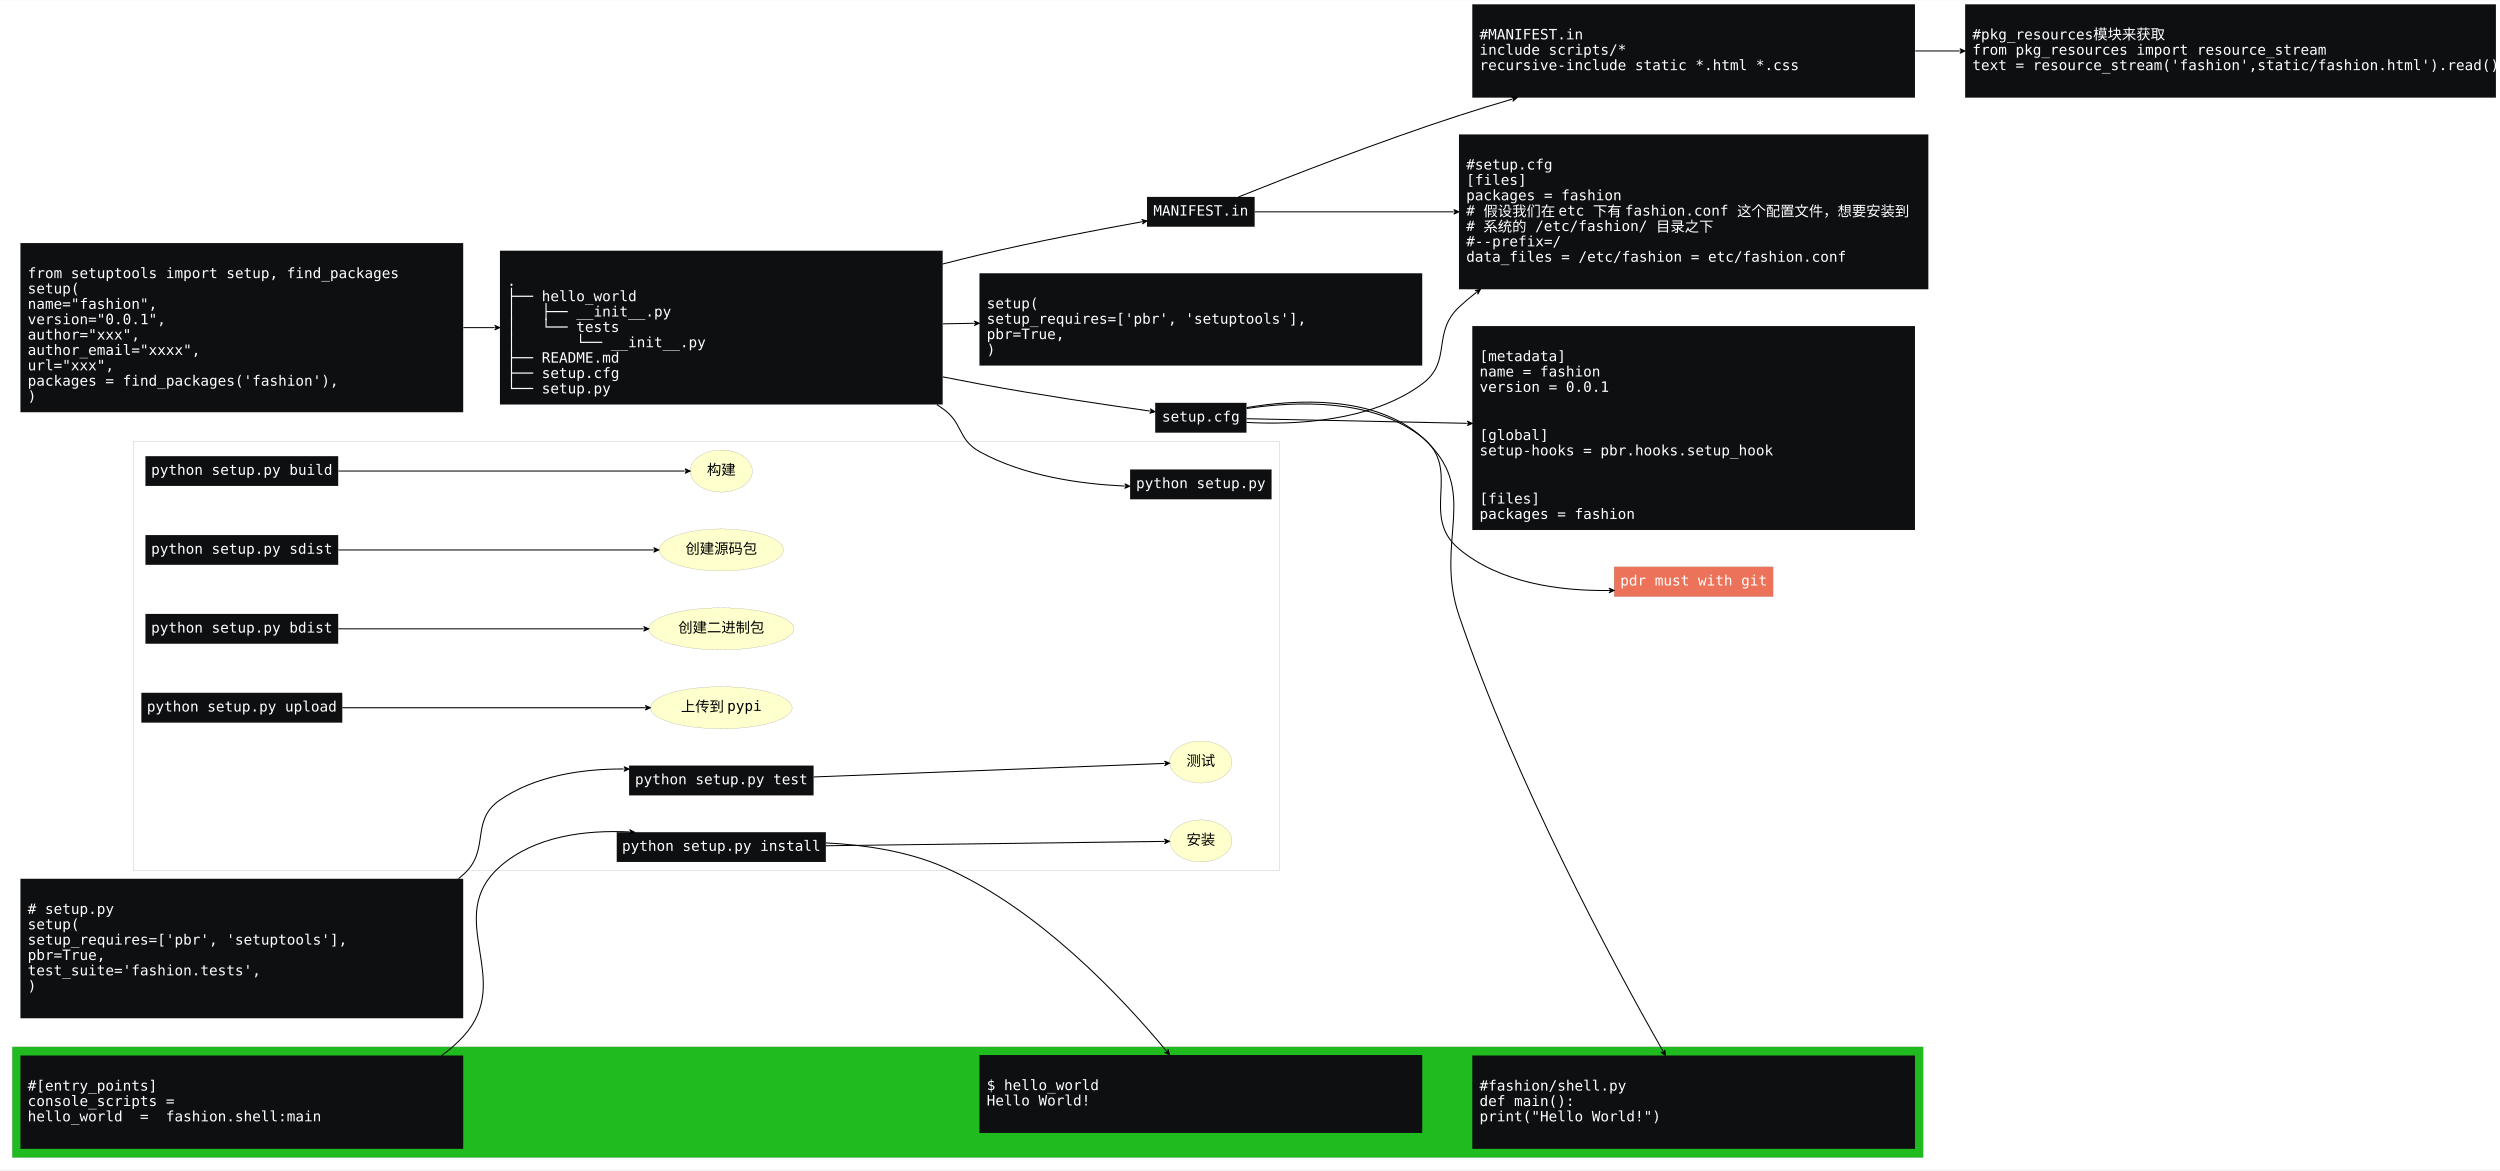
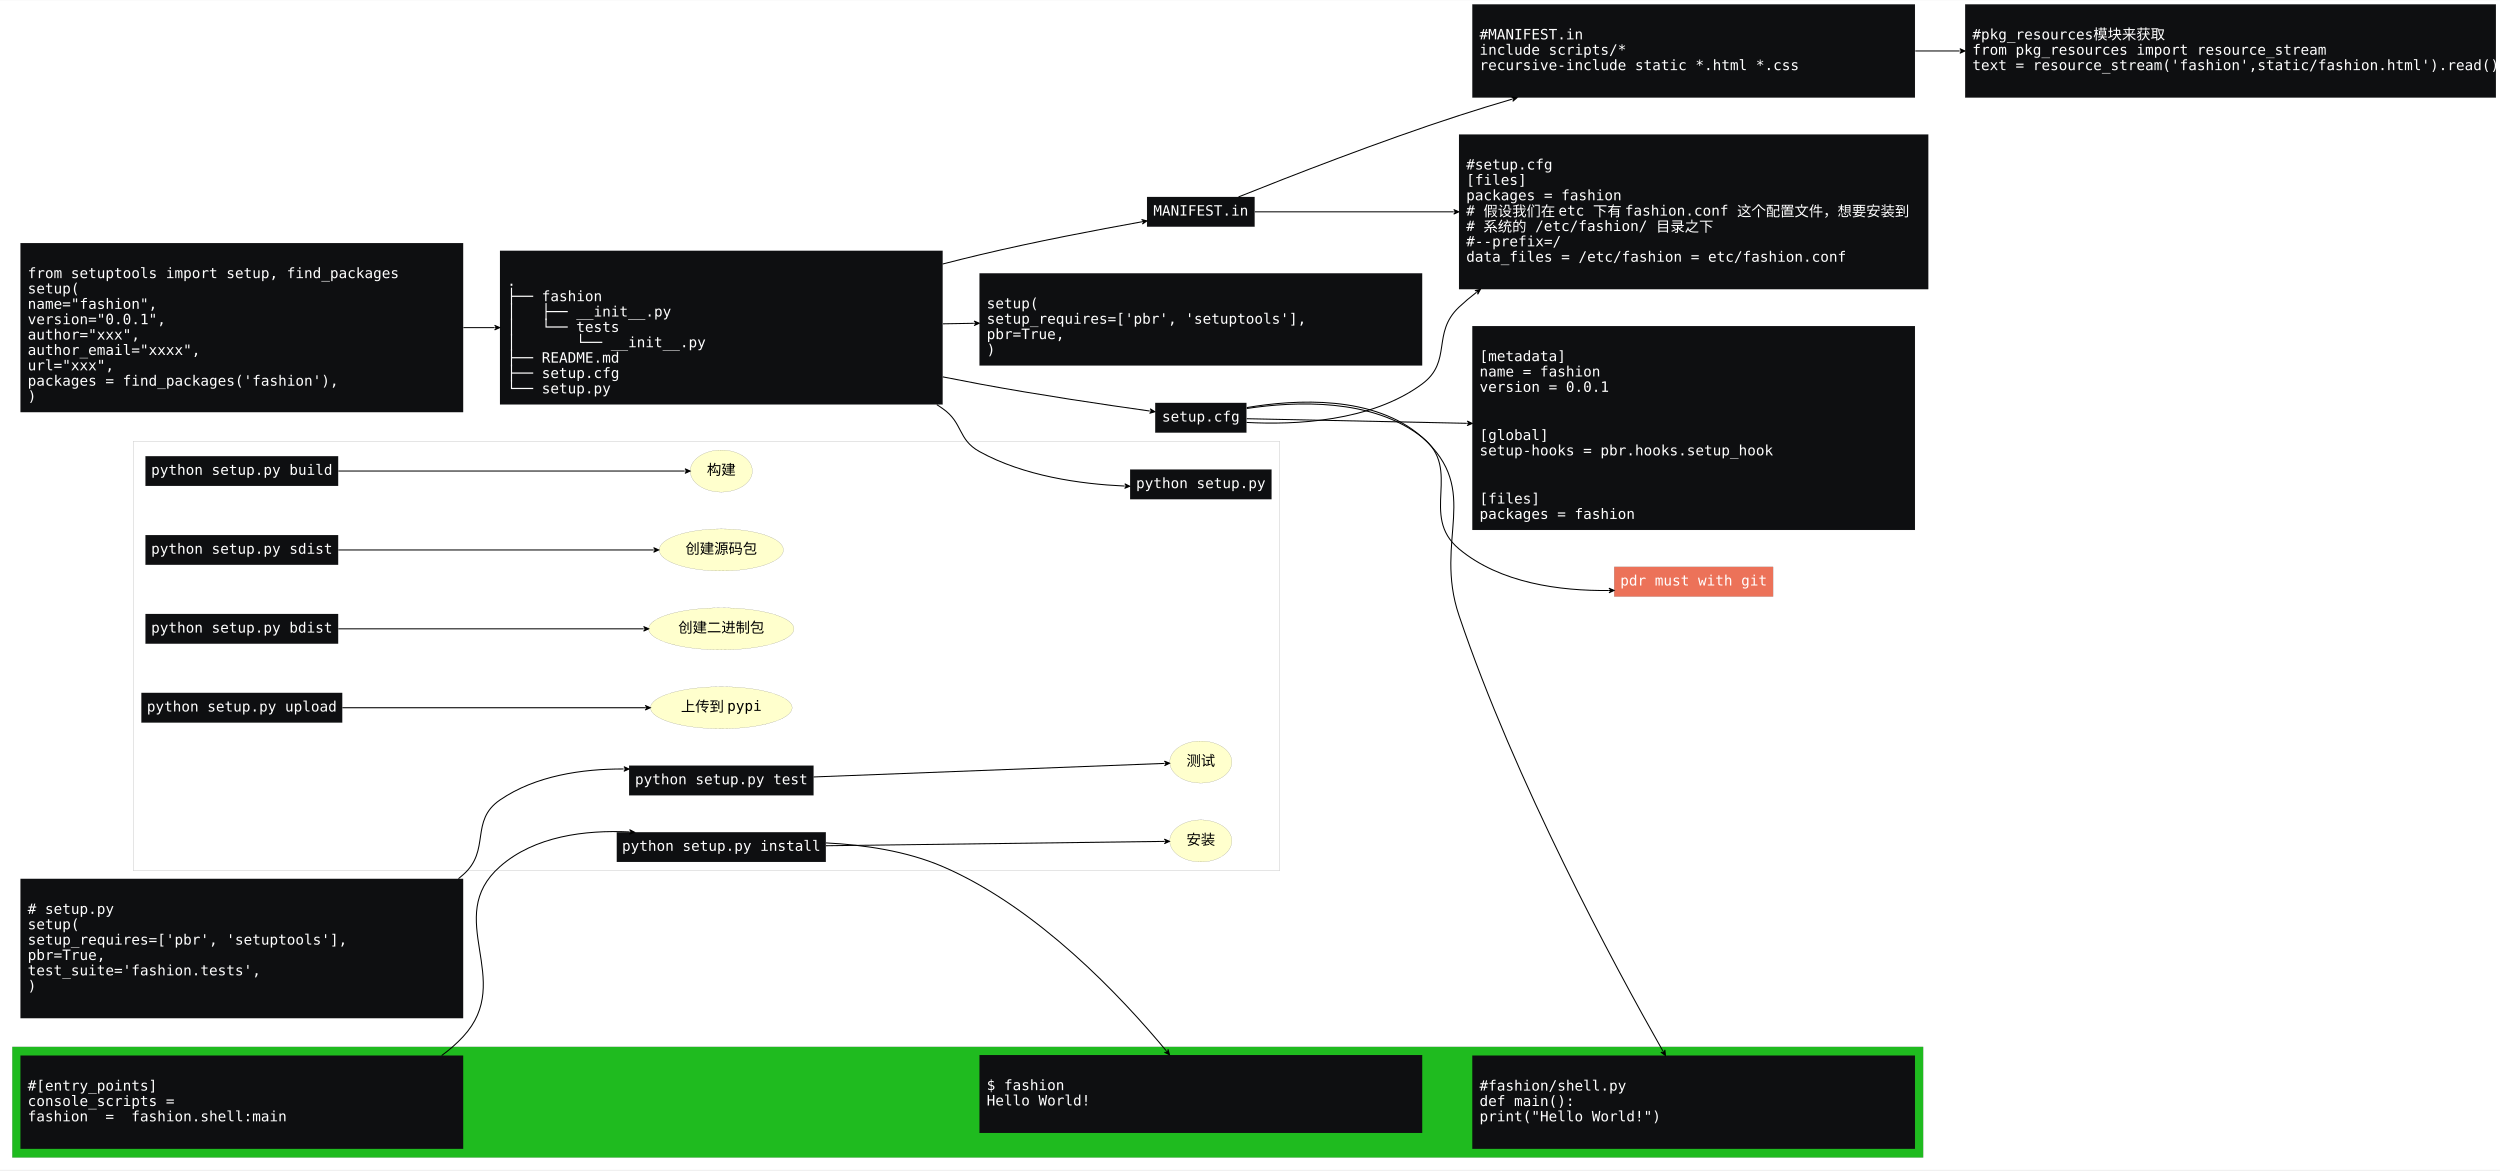
<svg xmlns="http://www.w3.org/2000/svg" width="2440pt" height="1142pt" viewBox="0.00 0.00 2440.00 1141.50">
  <g id="graph0" class="graph" transform="scale(1 1) rotate(0) translate(4 1137.5)">
    <polygon fill="white" stroke="none" points="-4,4 -4,-1137.5 2436,-1137.5 2436,4 -4,4" />
    <g id="clust1" class="cluster">
      <polygon fill="#1fbb1f" stroke="black" stroke-width="0.1" points="8,-8 8,-116 1873,-116 1873,-8 8,-8" />
    </g>
    <g id="clust2" class="cluster">
      <polygon fill="none" stroke="black" stroke-width="0.1" points="126,-288 126,-707 1245,-707 1245,-288 126,-288" />
    </g>
    <g id="node1" class="node">
      <polygon fill="#0e0f11" stroke="black" stroke-width="0.1" points="448,-900.5 16,-900.5 16,-735.5 448,-735.5 448,-900.5" />
      <text text-anchor="start" x="23" y="-866.3" font-family="monospace" font-size="14.00" fill="#ffffff">from setuptools import setup, find_packages</text>
      <text text-anchor="start" x="23" y="-851.3" font-family="monospace" font-size="14.00" fill="#ffffff">setup(</text>
      <text text-anchor="start" x="23" y="-836.3" font-family="monospace" font-size="14.00" fill="#ffffff">      name="fashion",</text>
      <text text-anchor="start" x="23" y="-821.3" font-family="monospace" font-size="14.00" fill="#ffffff">      version="0.0.1",</text>
      <text text-anchor="start" x="23" y="-806.3" font-family="monospace" font-size="14.00" fill="#ffffff">      author="xxx",</text>
      <text text-anchor="start" x="23" y="-791.3" font-family="monospace" font-size="14.00" fill="#ffffff">      author_email="xxxx",</text>
      <text text-anchor="start" x="23" y="-776.3" font-family="monospace" font-size="14.00" fill="#ffffff">      url="xxx",</text>
      <text text-anchor="start" x="23" y="-761.3" font-family="monospace" font-size="14.00" fill="#ffffff">      packages = find_packages('fashion'),</text>
      <text text-anchor="start" x="23" y="-746.3" font-family="monospace" font-size="14.00" fill="#ffffff">)</text>
    </g>
    <g id="node2" class="node">
      <polygon fill="#0e0f11" stroke="black" stroke-width="0.1" points="916,-893 484,-893 484,-743 916,-743 916,-893" />
      <text text-anchor="start" x="491" y="-858.8" font-family="monospace" font-size="14.00" fill="#ffffff">.</text>
-       <text text-anchor="start" x="491" y="-843.8" font-family="monospace" font-size="14.00" fill="#ffffff">├── hello_world</text>
+       <text text-anchor="start" x="491" y="-843.8" font-family="monospace" font-size="14.00" fill="#ffffff">├── fashion</text>
      <text text-anchor="start" x="491" y="-828.8" font-family="monospace" font-size="14.00" fill="#ffffff">│   ├── __init__.py</text>
      <text text-anchor="start" x="491" y="-813.8" font-family="monospace" font-size="14.00" fill="#ffffff">│   └── tests</text>
      <text text-anchor="start" x="491" y="-798.8" font-family="monospace" font-size="14.00" fill="#ffffff">│       └── __init__.py</text>
      <text text-anchor="start" x="491" y="-783.8" font-family="monospace" font-size="14.00" fill="#ffffff">├── README.md</text>
      <text text-anchor="start" x="491" y="-768.8" font-family="monospace" font-size="14.00" fill="#ffffff">├── setup.cfg</text>
      <text text-anchor="start" x="491" y="-753.8" font-family="monospace" font-size="14.00" fill="#ffffff">└── setup.py</text>
    </g>
    <g id="edge7" class="edge">
      <path fill="none" stroke="black" d="M448.267,-818C458.32,-818 468.416,-818 478.482,-818" />
      <polygon fill="black" stroke="black" points="483.742,-818 478.742,-820.25 481.242,-818 478.742,-818 478.742,-818 478.742,-818 481.242,-818 478.742,-815.75 483.742,-818 483.742,-818" />
    </g>
    <g id="node3" class="node">
      <polygon fill="#0e0f11" stroke="black" stroke-width="0.1" points="1212.5,-744.5 1123.5,-744.5 1123.5,-715.5 1212.5,-715.5 1212.5,-744.5" />
      <text text-anchor="middle" x="1168" y="-726.3" font-family="monospace" font-size="14.00" fill="#ffffff">setup.cfg</text>
    </g>
    <g id="edge10" class="edge">
      <path fill="none" stroke="black" d="M916.127,-769.929C928.248,-767.511 940.268,-765.183 952,-763 1008.72,-752.443 1074.32,-742.733 1118,-736.619" />
      <polygon fill="black" stroke="black" points="1123.21,-735.891 1118.57,-738.81 1120.74,-736.237 1118.26,-736.582 1118.26,-736.582 1118.26,-736.582 1120.74,-736.237 1117.95,-734.354 1123.21,-735.891 1123.21,-735.891" />
    </g>
    <g id="node4" class="node">
      <polygon fill="#0e0f11" stroke="black" stroke-width="0.1" points="1220.5,-945.5 1115.5,-945.5 1115.5,-916.5 1220.5,-916.5 1220.5,-945.5" />
      <text text-anchor="middle" x="1168" y="-927.3" font-family="monospace" font-size="14.00" fill="#ffffff">MANIFEST.in</text>
    </g>
    <g id="edge11" class="edge">
      <path fill="none" stroke="black" d="M916.003,-880.07C928.156,-883.188 940.217,-886.188 952,-889 1005.43,-901.752 1067.01,-913.484 1110.53,-921.288" />
      <polygon fill="black" stroke="black" points="1115.48,-922.173 1110.16,-923.508 1113.02,-921.733 1110.56,-921.293 1110.56,-921.293 1110.56,-921.293 1113.02,-921.733 1110.96,-919.078 1115.48,-922.173 1115.48,-922.173" />
    </g>
    <g id="node14" class="node">
      <polygon fill="#0e0f11" stroke="black" stroke-width="0.1" points="1237,-679.5 1099,-679.5 1099,-650.5 1237,-650.5 1237,-679.5" />
      <text text-anchor="middle" x="1168" y="-661.3" font-family="monospace" font-size="14.00" fill="#ffffff">python setup.py</text>
    </g>
    <g id="edge8" class="edge">
      <path fill="none" stroke="black" d="M910.296,-742.858C912.22,-741.59 914.122,-740.305 916,-739 936.191,-724.973 930.483,-708.894 952,-697 995.004,-673.229 1049.88,-665.36 1093.43,-663.367" />
      <polygon fill="black" stroke="black" points="1098.68,-663.153 1093.78,-665.605 1096.19,-663.255 1093.69,-663.357 1093.69,-663.357 1093.69,-663.357 1096.19,-663.255 1093.6,-661.109 1098.68,-663.153 1098.68,-663.153" />
    </g>
    <g id="node27" class="node">
      <polygon fill="#0e0f11" stroke="black" stroke-width="0.1" points="1384,-871 952,-871 952,-781 1384,-781 1384,-871" />
      <text text-anchor="start" x="959" y="-836.8" font-family="monospace" font-size="14.00" fill="#ffffff">setup(</text>
      <text text-anchor="start" x="959" y="-821.8" font-family="monospace" font-size="14.00" fill="#ffffff">    setup_requires=['pbr', 'setuptools'],</text>
      <text text-anchor="start" x="959" y="-806.8" font-family="monospace" font-size="14.00" fill="#ffffff">    pbr=True,</text>
      <text text-anchor="start" x="959" y="-791.8" font-family="monospace" font-size="14.00" fill="#ffffff">)</text>
    </g>
    <g id="edge9" class="edge">
      <path fill="none" stroke="black" d="M916.267,-821.696C926.32,-821.868 936.416,-822.041 946.482,-822.214" />
      <polygon fill="black" stroke="black" points="951.742,-822.305 946.704,-824.468 949.242,-822.262 946.743,-822.219 946.743,-822.219 946.743,-822.219 949.242,-822.262 946.781,-819.969 951.742,-822.305 951.742,-822.305" />
    </g>
    <g id="node5" class="node">
      <polygon fill="#ec7259" stroke="black" stroke-width="0.1" points="1726.5,-584.5 1571.5,-584.5 1571.5,-555.5 1726.5,-555.5 1726.5,-584.5" />
      <text text-anchor="middle" x="1649" y="-566.3" font-family="monospace" font-size="14.00" fill="#ffffff">pdr must with git</text>
    </g>
    <g id="edge12" class="edge">
      <path fill="none" stroke="black" d="M1212.82,-739.058C1260.23,-746.188 1335.54,-749.393 1384,-711 1423.99,-679.319 1380.84,-634.696 1420,-602 1460.04,-568.572 1518.5,-560.909 1566.2,-561.429" />
      <polygon fill="black" stroke="black" points="1571.37,-561.518 1566.34,-563.682 1568.87,-561.475 1566.38,-561.432 1566.38,-561.432 1566.38,-561.432 1568.87,-561.475 1566.41,-559.182 1571.37,-561.518 1571.37,-561.518" />
    </g>
    <g id="node6" class="node">
      <polygon fill="#0e0f11" stroke="black" stroke-width="0.1" points="1865,-819.5 1433,-819.5 1433,-620.5 1865,-620.5 1865,-819.5" />
      <text text-anchor="start" x="1440" y="-785.3" font-family="monospace" font-size="14.00" fill="#ffffff">[metadata]</text>
      <text text-anchor="start" x="1440" y="-770.3" font-family="monospace" font-size="14.00" fill="#ffffff">name = fashion</text>
      <text text-anchor="start" x="1440" y="-755.3" font-family="monospace" font-size="14.00" fill="#ffffff">version = 0.0.1</text>
      <text text-anchor="start" x="1440" y="-708.3" font-family="monospace" font-size="14.00" fill="#ffffff">[global]</text>
      <text text-anchor="start" x="1440" y="-693.3" font-family="monospace" font-size="14.00" fill="#ffffff">setup-hooks = pbr.hooks.setup_hook</text>
      <text text-anchor="start" x="1440" y="-646.3" font-family="monospace" font-size="14.00" fill="#ffffff">[files]</text>
      <text text-anchor="start" x="1440" y="-631.3" font-family="monospace" font-size="14.00" fill="#ffffff">packages = fashion</text>
    </g>
    <g id="edge13" class="edge">
      <path fill="none" stroke="black" d="M1212.78,-729.086C1262.21,-728.054 1346.38,-726.297 1427.6,-724.601" />
      <polygon fill="black" stroke="black" points="1432.95,-724.49 1428,-726.844 1430.45,-724.542 1427.95,-724.594 1427.95,-724.594 1427.95,-724.594 1430.45,-724.542 1427.9,-722.345 1432.95,-724.49 1432.95,-724.49" />
    </g>
    <g id="node9" class="node">
      <polygon fill="#0e0f11" stroke="black" stroke-width="0.1" points="1878,-1006.5 1420,-1006.5 1420,-855.5 1878,-855.5 1878,-1006.5" />
      <text text-anchor="start" x="1427" y="-972.3" font-family="monospace" font-size="14.00" fill="#ffffff">#setup.cfg</text>
      <text text-anchor="start" x="1427" y="-957.3" font-family="monospace" font-size="14.00" fill="#ffffff">[files]</text>
      <text text-anchor="start" x="1427" y="-942.3" font-family="monospace" font-size="14.00" fill="#ffffff">packages = fashion</text>
      <text text-anchor="start" x="1427" y="-927.3" font-family="monospace" font-size="14.00" fill="#ffffff"># 假设我们在 etc 下有 fashion.conf 这个配置文件，想要安装到</text>
      <text text-anchor="start" x="1427" y="-912.3" font-family="monospace" font-size="14.00" fill="#ffffff"># 系统的 /etc/fashion/ 目录之下</text>
      <text text-anchor="start" x="1427" y="-897.3" font-family="monospace" font-size="14.00" fill="#ffffff">#--prefix=/</text>
      <text text-anchor="start" x="1427" y="-882.3" font-family="monospace" font-size="14.00" fill="#ffffff">data_files = /etc/fashion = etc/fashion.conf</text>
    </g>
    <g id="edge15" class="edge">
      <path fill="none" stroke="black" d="M1212.64,-725.458C1259.55,-722.933 1334.09,-726.012 1384,-763 1413.71,-785.015 1393.08,-812.654 1420,-838 1425.31,-843 1430.93,-847.747 1436.78,-852.252" />
      <polygon fill="black" stroke="black" points="1440.87,-855.332 1435.53,-854.123 1438.88,-853.828 1436.88,-852.325 1436.88,-852.325 1436.88,-852.325 1438.88,-853.828 1438.23,-850.527 1440.87,-855.332 1440.87,-855.332" />
    </g>
    <g id="node11" class="node">
      <polygon fill="#0e0f11" stroke="black" stroke-width="0.1" points="1865,-107.5 1433,-107.5 1433,-16.5 1865,-16.5 1865,-107.5" />
      <text text-anchor="start" x="1440" y="-73.3" font-family="monospace" font-size="14.00" fill="#ffffff">#fashion/shell.py</text>
      <text text-anchor="start" x="1440" y="-58.3" font-family="monospace" font-size="14.00" fill="#ffffff">def main():</text>
      <text text-anchor="start" x="1440" y="-43.3" font-family="monospace" font-size="14.00" fill="#ffffff">    print("Hello World!")</text>
    </g>
    <g id="edge14" class="edge">
      <path fill="none" stroke="black" d="M1212.81,-739.943C1260.93,-748.073 1337.54,-752.364 1384,-711 1442.98,-658.486 1394.73,-611.818 1420,-537 1474.64,-375.236 1570.82,-196.837 1618.91,-112.063" />
      <polygon fill="black" stroke="black" points="1621.44,-107.603 1620.93,-113.062 1620.21,-109.777 1618.97,-111.95 1618.97,-111.95 1618.97,-111.95 1620.21,-109.777 1617.01,-110.839 1621.44,-107.603 1621.44,-107.603" />
    </g>
    <g id="node7" class="node">
      <polygon fill="#0e0f11" stroke="black" stroke-width="0.1" points="1865,-1133.5 1433,-1133.5 1433,-1042.5 1865,-1042.5 1865,-1133.5" />
      <text text-anchor="start" x="1440" y="-1099.3" font-family="monospace" font-size="14.00" fill="#ffffff">#MANIFEST.in</text>
      <text text-anchor="start" x="1440" y="-1084.3" font-family="monospace" font-size="14.00" fill="#ffffff">include scripts/*</text>
      <text text-anchor="start" x="1440" y="-1069.3" font-family="monospace" font-size="14.00" fill="#ffffff">recursive-include static *.html *.css</text>
    </g>
    <g id="edge16" class="edge">
      <path fill="none" stroke="black" d="M1204.81,-945.557C1253.19,-964.961 1342.33,-999.78 1420,-1025 1436.69,-1030.42 1454.16,-1035.79 1471.69,-1040.96" />
      <polygon fill="black" stroke="black" points="1476.63,-1042.42 1471.2,-1043.17 1474.24,-1041.71 1471.84,-1041.01 1471.84,-1041.01 1471.84,-1041.01 1474.24,-1041.71 1472.47,-1038.85 1476.63,-1042.42 1476.63,-1042.42" />
    </g>
    <g id="edge17" class="edge">
      <path fill="none" stroke="black" d="M1220.72,-931C1268.08,-931 1341.71,-931 1414.59,-931" />
      <polygon fill="black" stroke="black" points="1419.83,-931 1414.83,-933.25 1417.33,-931 1414.83,-931 1414.83,-931 1414.83,-931 1417.33,-931 1414.83,-928.75 1419.83,-931 1419.83,-931" />
    </g>
    <g id="node8" class="node">
      <polygon fill="#0e0f11" stroke="black" stroke-width="0.1" points="2432,-1133.5 1914,-1133.5 1914,-1042.5 2432,-1042.5 2432,-1133.5" />
      <text text-anchor="start" x="1921" y="-1099.3" font-family="monospace" font-size="14.00" fill="#ffffff">#pkg_resources模块来获取</text>
      <text text-anchor="start" x="1921" y="-1084.3" font-family="monospace" font-size="14.00" fill="#ffffff">from pkg_resources import resource_stream</text>
      <text text-anchor="start" x="1921" y="-1069.3" font-family="monospace" font-size="14.00" fill="#ffffff">text = resource_stream('fashion',static/fashion.html').read()</text>
    </g>
    <g id="edge18" class="edge">
      <path fill="none" stroke="black" d="M1865.33,-1088C1879.59,-1088 1894.03,-1088 1908.49,-1088" />
      <polygon fill="black" stroke="black" points="1913.81,-1088 1908.81,-1090.25 1911.31,-1088 1908.81,-1088 1908.81,-1088 1908.81,-1088 1911.31,-1088 1908.81,-1085.75 1913.81,-1088 1913.81,-1088" />
    </g>
    <g id="node10" class="node">
      <polygon fill="#0e0f11" stroke="black" stroke-width="0.1" points="448,-280 16,-280 16,-144 448,-144 448,-280" />
      <text text-anchor="start" x="23" y="-245.8" font-family="monospace" font-size="14.00" fill="#ffffff"># setup.py</text>
      <text text-anchor="start" x="23" y="-230.8" font-family="monospace" font-size="14.00" fill="#ffffff">setup(</text>
      <text text-anchor="start" x="23" y="-215.8" font-family="monospace" font-size="14.00" fill="#ffffff">    setup_requires=['pbr', 'setuptools'],</text>
      <text text-anchor="start" x="23" y="-200.8" font-family="monospace" font-size="14.00" fill="#ffffff">    pbr=True,</text>
      <text text-anchor="start" x="23" y="-185.8" font-family="monospace" font-size="14.00" fill="#ffffff">    test_suite='fashion.tests',</text>
      <text text-anchor="start" x="23" y="-170.8" font-family="monospace" font-size="14.00" fill="#ffffff">)</text>
    </g>
    <g id="node25" class="node">
      <polygon fill="#0e0f11" stroke="black" stroke-width="0.1" points="790,-390.5 610,-390.5 610,-361.5 790,-361.5 790,-390.5" />
      <text text-anchor="middle" x="700" y="-372.3" font-family="monospace" font-size="14.00" fill="#ffffff">python setup.py test</text>
    </g>
    <g id="edge21" class="edge">
      <path fill="none" stroke="black" d="M443.482,-280.185C445.011,-281.434 446.518,-282.705 448,-284 475.247,-307.796 454.151,-336.562 484,-357 518.694,-380.756 564.282,-387.336 604.547,-387.234" />
      <polygon fill="black" stroke="black" points="609.937,-387.181 604.96,-389.48 607.437,-387.206 604.937,-387.231 604.937,-387.231 604.937,-387.231 607.437,-387.206 604.915,-384.981 609.937,-387.181 609.937,-387.181" />
    </g>
    <g id="node12" class="node">
      <polygon fill="#0e0f11" stroke="black" stroke-width="0.1" points="448,-107.5 16,-107.5 16,-16.5 448,-16.5 448,-107.5" />
      <text text-anchor="start" x="23" y="-73.3" font-family="monospace" font-size="14.00" fill="#ffffff">#[entry_points]</text>
      <text text-anchor="start" x="23" y="-58.3" font-family="monospace" font-size="14.00" fill="#ffffff">console_scripts =</text>
-       <text text-anchor="start" x="23" y="-43.3" font-family="monospace" font-size="14.00" fill="#ffffff">    hello_world  =  fashion.shell:main</text>
+       <text text-anchor="start" x="23" y="-43.3" font-family="monospace" font-size="14.00" fill="#ffffff">    fashion  =  fashion.shell:main</text>
    </g>
    <g id="node17" class="node">
      <polygon fill="#0e0f11" stroke="black" stroke-width="0.1" points="802,-325.5 598,-325.5 598,-296.5 802,-296.5 802,-325.5" />
      <text text-anchor="middle" x="700" y="-307.3" font-family="monospace" font-size="14.00" fill="#ffffff">python setup.py install</text>
    </g>
    <g id="edge19" class="edge">
      <path fill="none" stroke="black" d="M427.03,-107.529C434.593,-113.013 441.646,-119.145 448,-126 499.322,-181.365 427.378,-242.069 484,-292 517.759,-321.77 567.171,-327.786 610.116,-325.786" />
      <polygon fill="black" stroke="black" points="615.319,-325.503 610.449,-328.021 612.823,-325.639 610.327,-325.774 610.327,-325.774 610.327,-325.774 612.823,-325.639 610.205,-323.528 615.319,-325.503 615.319,-325.503" />
    </g>
    <g id="node13" class="node">
      <polygon fill="#0e0f11" stroke="black" stroke-width="0.1" points="1384,-108 952,-108 952,-32 1384,-32 1384,-108" />
-       <text text-anchor="start" x="959" y="-73.8" font-family="monospace" font-size="14.00" fill="#ffffff">$ hello_world</text>
+       <text text-anchor="start" x="959" y="-73.8" font-family="monospace" font-size="14.00" fill="#ffffff">$ fashion</text>
      <text text-anchor="start" x="959" y="-58.8" font-family="monospace" font-size="14.00" fill="#ffffff">Hello World!</text>
    </g>
    <g id="node15" class="node">
      <polygon fill="#0e0f11" stroke="black" stroke-width="0.1" points="326,-692.5 138,-692.5 138,-663.5 326,-663.5 326,-692.5" />
      <text text-anchor="middle" x="232" y="-674.3" font-family="monospace" font-size="14.00" fill="#ffffff">python setup.py build</text>
    </g>
    <g id="node16" class="node">
      <ellipse fill="#ffffcd" stroke="black" stroke-width="0.1" cx="700" cy="-678" rx="30.311" ry="20.512" />
      <text text-anchor="middle" x="700" y="-674.3" font-family="monospace" font-size="14.00" fill="#000000">构建</text>
    </g>
    <g id="edge1" class="edge">
      <path fill="none" stroke="black" d="M326.182,-678C430.245,-678 593.354,-678 664.207,-678" />
      <polygon fill="black" stroke="black" points="669.554,-678 664.554,-680.25 667.054,-678 664.554,-678 664.554,-678 664.554,-678 667.054,-678 664.554,-675.75 669.554,-678 669.554,-678" />
    </g>
    <g id="edge20" class="edge">
      <path fill="none" stroke="black" d="M802.142,-315.066C839.22,-313.243 880.716,-307.174 916,-292 1008.45,-252.24 1090.57,-164.841 1134.11,-112.344" />
      <polygon fill="black" stroke="black" points="1137.43,-108.313 1135.98,-113.602 1135.84,-110.242 1134.25,-112.171 1134.25,-112.171 1134.25,-112.171 1135.84,-110.242 1132.51,-110.739 1137.43,-108.313 1137.43,-108.313" />
    </g>
    <g id="node18" class="node">
      <ellipse fill="#ffffcd" stroke="black" stroke-width="0.1" cx="1168" cy="-317" rx="30.311" ry="20.512" />
      <text text-anchor="middle" x="1168" y="-313.3" font-family="monospace" font-size="14.00" fill="#000000">安装</text>
    </g>
    <g id="edge2" class="edge">
      <path fill="none" stroke="black" d="M802.115,-312.302C906.34,-313.644 1063.06,-315.662 1132.16,-316.551" />
      <polygon fill="black" stroke="black" points="1137.38,-316.619 1132.35,-318.804 1134.88,-316.586 1132.38,-316.554 1132.38,-316.554 1132.38,-316.554 1134.88,-316.586 1132.41,-314.304 1137.38,-316.619 1137.38,-316.619" />
    </g>
    <g id="node19" class="node">
      <polygon fill="#0e0f11" stroke="black" stroke-width="0.1" points="326,-615.5 138,-615.5 138,-586.5 326,-586.5 326,-615.5" />
      <text text-anchor="middle" x="232" y="-597.3" font-family="monospace" font-size="14.00" fill="#ffffff">python setup.py sdist</text>
    </g>
    <g id="node20" class="node">
      <ellipse fill="#ffffcd" stroke="black" stroke-width="0.1" cx="700" cy="-601" rx="60.623" ry="20.512" />
      <text text-anchor="middle" x="700" y="-597.3" font-family="monospace" font-size="14.00" fill="#000000">创建源码包</text>
    </g>
    <g id="edge3" class="edge">
      <path fill="none" stroke="black" d="M326.182,-601C417.277,-601 553.619,-601 633.714,-601" />
      <polygon fill="black" stroke="black" points="638.907,-601 633.907,-603.25 636.407,-601 633.907,-601 633.907,-601 633.907,-601 636.407,-601 633.907,-598.75 638.907,-601 638.907,-601" />
    </g>
    <g id="node21" class="node">
      <polygon fill="#0e0f11" stroke="black" stroke-width="0.1" points="326,-538.5 138,-538.5 138,-509.5 326,-509.5 326,-538.5" />
      <text text-anchor="middle" x="232" y="-520.3" font-family="monospace" font-size="14.00" fill="#ffffff">python setup.py bdist</text>
    </g>
    <g id="node22" class="node">
      <ellipse fill="#ffffcd" stroke="black" stroke-width="0.1" cx="700" cy="-524" rx="70.922" ry="20.512" />
      <text text-anchor="middle" x="700" y="-520.3" font-family="monospace" font-size="14.00" fill="#000000">创建二进制包</text>
    </g>
    <g id="edge4" class="edge">
      <path fill="none" stroke="black" d="M326.182,-524C413.639,-524 542.8,-524 623.854,-524" />
      <polygon fill="black" stroke="black" points="629.122,-524 624.122,-526.25 626.622,-524 624.122,-524 624.122,-524 624.122,-524 626.622,-524 624.122,-521.75 629.122,-524 629.122,-524" />
    </g>
    <g id="node23" class="node">
      <polygon fill="#0e0f11" stroke="black" stroke-width="0.1" points="330,-461.5 134,-461.5 134,-432.5 330,-432.5 330,-461.5" />
      <text text-anchor="middle" x="232" y="-443.3" font-family="monospace" font-size="14.00" fill="#ffffff">python setup.py upload</text>
    </g>
    <g id="node24" class="node">
      <ellipse fill="#ffffcd" stroke="black" stroke-width="0.1" cx="700" cy="-447" rx="69.094" ry="20.512" />
      <text text-anchor="middle" x="700" y="-443.3" font-family="monospace" font-size="14.00" fill="#000000">上传到 pypi</text>
    </g>
    <g id="edge5" class="edge">
      <path fill="none" stroke="black" d="M330.122,-447C418.082,-447 545.755,-447 625.499,-447" />
      <polygon fill="black" stroke="black" points="630.681,-447 625.681,-449.25 628.181,-447 625.681,-447 625.681,-447 625.681,-447 628.181,-447 625.681,-444.75 630.681,-447 630.681,-447" />
    </g>
    <g id="node26" class="node">
      <ellipse fill="#ffffcd" stroke="black" stroke-width="0.1" cx="1168" cy="-394" rx="30.311" ry="20.512" />
      <text text-anchor="middle" x="1168" y="-390.3" font-family="monospace" font-size="14.00" fill="#000000">测试</text>
    </g>
    <g id="edge6" class="edge">
      <path fill="none" stroke="black" d="M790.023,-379.439C893.783,-383.447 1060.19,-389.874 1132.07,-392.651" />
      <polygon fill="black" stroke="black" points="1137.49,-392.86 1132.41,-394.916 1135,-392.764 1132.5,-392.667 1132.5,-392.667 1132.5,-392.667 1135,-392.764 1132.58,-390.419 1137.49,-392.86 1137.49,-392.86" />
    </g>
  </g>
</svg>
